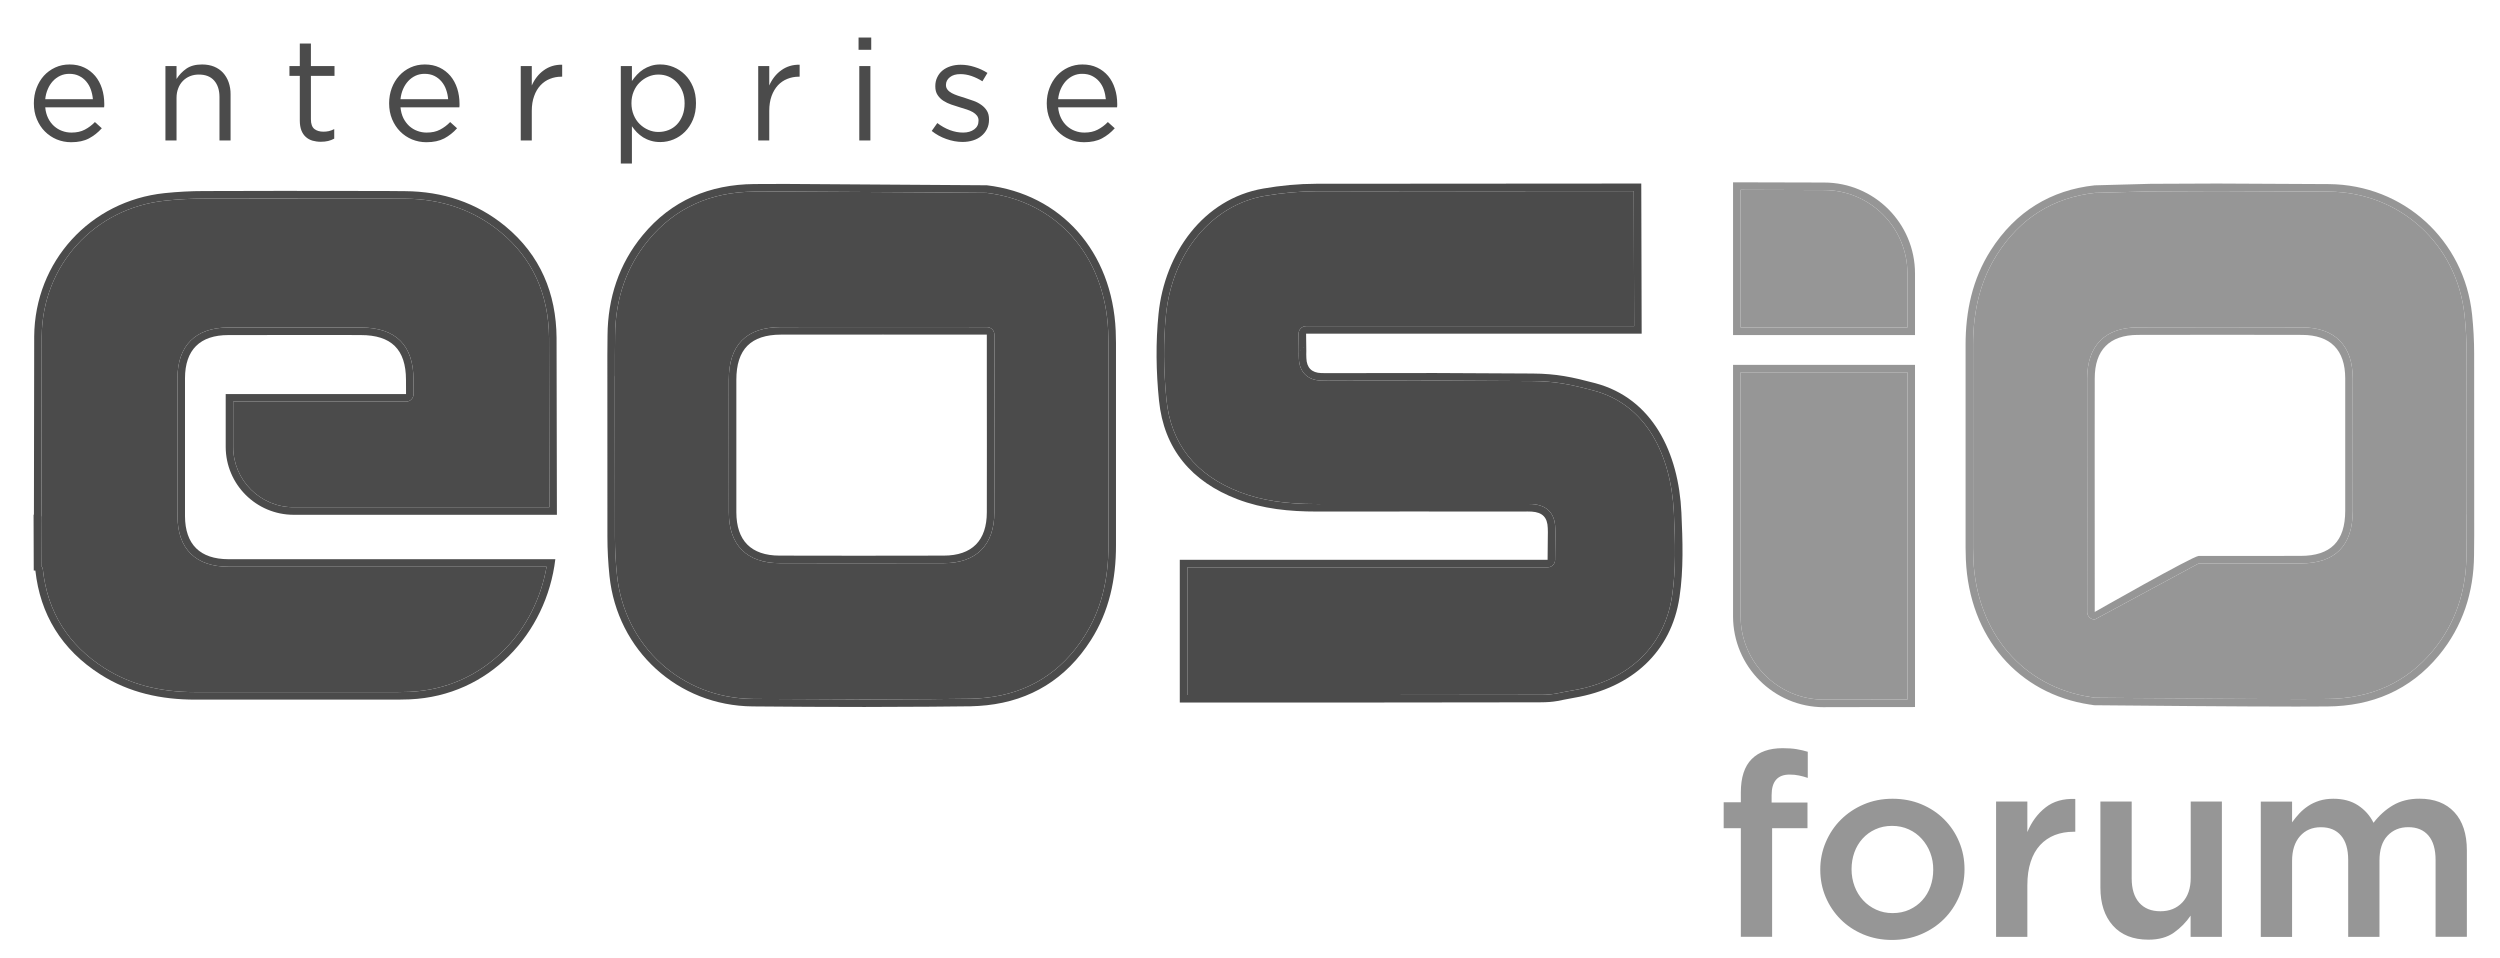
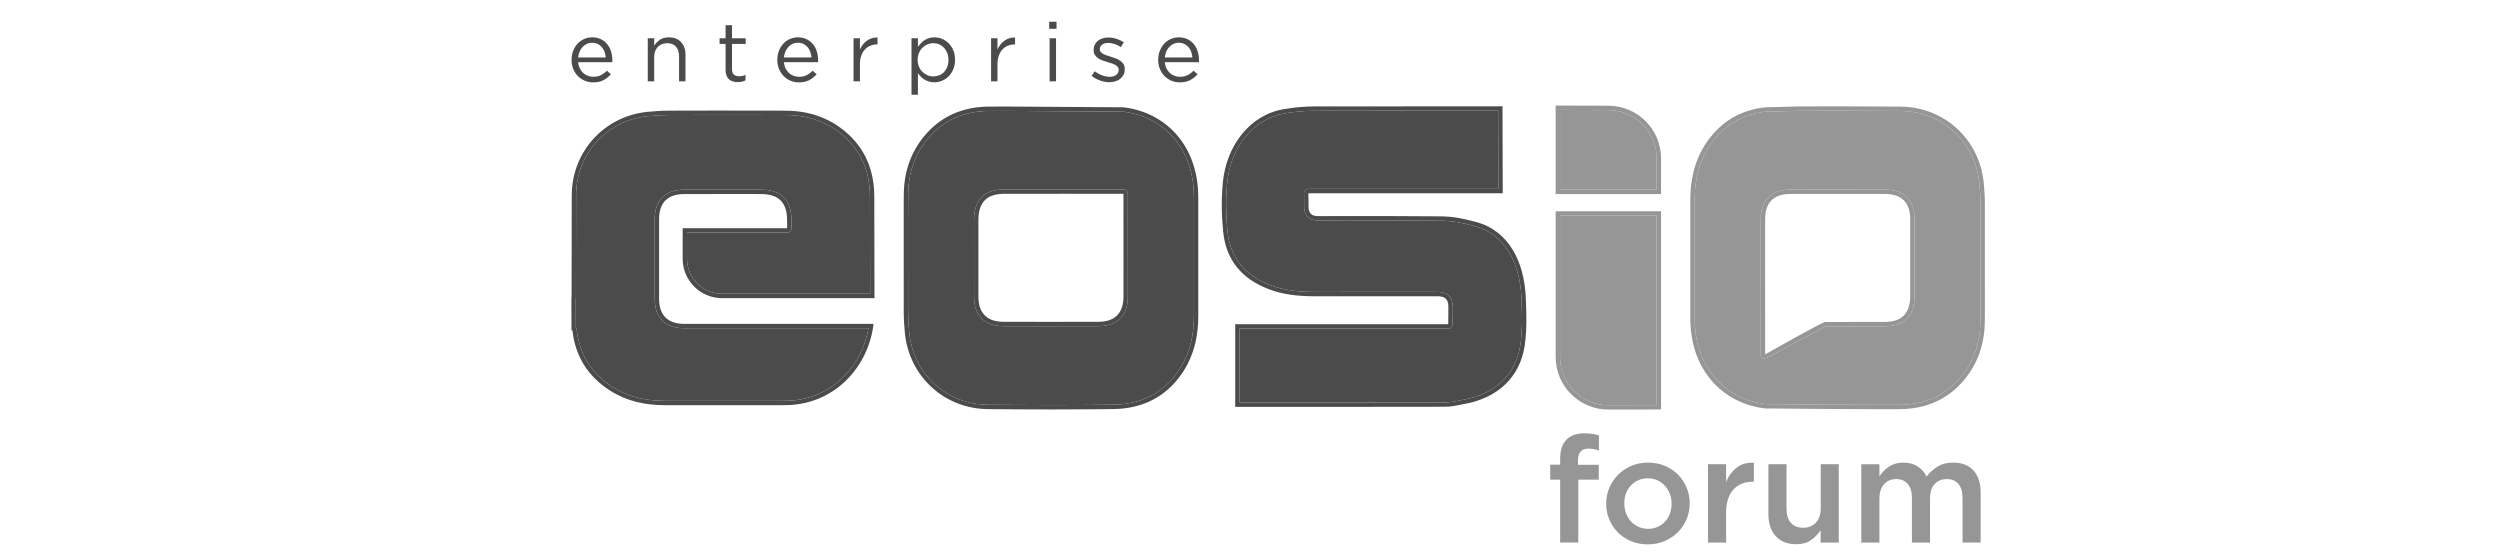
- <svg xmlns="http://www.w3.org/2000/svg" version="1.1" id="Layer_1" x="0px" y="0px" viewBox="0 0 445.95 170.79" style="enable-background:new 0 0 445.95 170.79;" xml:space="preserve">
+ <svg xmlns="http://www.w3.org/2000/svg" version="1.1" id="Layer_1" x="0px" y="0px" viewBox="-170 0 770 170.79" style="enable-background:new 0 0 445.95 170.79;" xml:space="preserve">
  <style type="text/css">
	.st0{fill:#969696;}
	.st1{fill:#4B4B4B;}
</style>
  <g>
    <path class="st0" d="M322.42,143.16v4.57h-6.31v19.38h-5.58v-19.38h-3.06v-4.62h3.06v-1.74c0-2.68,0.64-4.67,1.94-5.97   c1.29-1.29,3.13-1.94,5.52-1.94c0.97,0,1.81,0.06,2.51,0.18s1.36,0.27,1.97,0.46v4.66c-0.55-0.18-1.07-0.33-1.58-0.43   c-0.5-0.11-1.06-0.16-1.67-0.16c-2.13,0-3.2,1.22-3.2,3.66v1.33L322.42,143.16L322.42,143.16z M349.46,159.94   c-0.66,1.52-1.55,2.86-2.7,4c-1.14,1.14-2.51,2.05-4.09,2.72c-1.59,0.67-3.31,1.01-5.17,1.01c-1.83,0-3.53-0.33-5.1-0.98   c-1.57-0.66-2.93-1.55-4.07-2.7c-1.14-1.14-2.03-2.47-2.67-3.98s-0.96-3.13-0.96-4.87c-0.01-1.69,0.32-3.36,0.98-4.91   c0.66-1.54,1.55-2.88,2.7-4.02s2.5-2.05,4.07-2.72s3.28-1.01,5.14-1.01s3.57,0.33,5.14,0.98c1.57,0.66,2.93,1.55,4.07,2.7   c1.14,1.14,2.04,2.48,2.67,4c0.64,1.52,0.96,3.15,0.96,4.89S350.11,158.42,349.46,159.94L349.46,159.94z M344.32,152.12   c-0.35-0.92-0.86-1.76-1.52-2.49c-0.65-0.72-1.42-1.28-2.32-1.69s-1.88-0.62-2.98-0.62s-2.08,0.21-2.98,0.62   c-0.87,0.39-1.65,0.96-2.29,1.67c-0.63,0.7-1.12,1.52-1.45,2.45s-0.5,1.93-0.5,3s0.18,2.08,0.54,3.04s0.87,1.79,1.52,2.49   c0.65,0.71,1.44,1.27,2.32,1.67c0.89,0.41,1.87,0.62,2.93,0.62c1.12,0,2.13-0.21,3.02-0.62s1.66-0.97,2.29-1.67   c0.64-0.7,1.12-1.52,1.45-2.45s0.5-1.93,0.5-3C344.86,154.07,344.68,153.07,344.32,152.12L344.32,152.12z M361.64,167.12h-5.58   v-24.14h5.58v5.44c0.76-1.83,1.84-3.29,3.25-4.39c1.4-1.1,3.17-1.6,5.3-1.51v5.85h-0.32c-1.22,0-2.33,0.2-3.34,0.59   c-0.99,0.39-1.89,1-2.61,1.78c-0.73,0.79-1.3,1.79-1.69,3c-0.4,1.2-0.59,2.6-0.59,4.18V167.12z M390.76,142.98h5.58v24.14h-5.58   v-3.79c-0.79,1.17-1.78,2.18-2.96,3.02c-1.19,0.85-2.71,1.27-4.56,1.27c-2.74,0-4.85-0.84-6.34-2.51   c-1.49-1.68-2.23-3.93-2.23-6.77v-15.36h5.58v13.68c0,1.89,0.44,3.34,1.34,4.36s2.15,1.53,3.79,1.53c1.6,0,2.9-0.52,3.9-1.57   s1.5-2.52,1.5-4.4v-13.6H390.76z M426.85,143.65c1.33-0.78,2.9-1.18,4.73-1.18c2.65,0,4.73,0.8,6.22,2.4s2.24,3.88,2.24,6.83v15.41   h-5.58v-13.68c0-1.92-0.42-3.38-1.27-4.38s-2.05-1.5-3.6-1.5c-1.52,0-2.75,0.51-3.71,1.53s-1.43,2.5-1.43,4.45v13.59h-5.58v-13.73   c0-1.89-0.42-3.33-1.27-4.33s-2.05-1.5-3.6-1.5s-2.79,0.53-3.73,1.6s-1.41,2.54-1.41,4.42v13.55h-5.58v-24.14h5.58v3.7   c0.4-0.55,0.82-1.08,1.28-1.57s0.98-0.94,1.58-1.34c0.59-0.4,1.26-0.71,2.01-0.95c0.75-0.23,1.58-0.35,2.49-0.35   c1.74,0,3.21,0.39,4.41,1.18s2.12,1.82,2.76,3.11C424.37,145.48,425.52,144.44,426.85,143.65L426.85,143.65z M440.02,83.37v8.3   c-0.01,0.07-0.02,0.13-0.02,0.2v3.59l-0.03,3.56c-0.05,6.56-2.05,12.29-5.96,17.02c-4.67,5.67-11.02,8.57-18.87,8.64l-5.52,0.02   c-8.77,0-21-0.11-29.94-0.19l-6.02-0.05c-0.04,0-0.07-0.01-0.17-0.03l-0.06-0.01c-0.03-0.01-0.07-0.02-0.1-0.02l-0.25-0.04h-0.06   c-0.01-0.01-0.02-0.01-0.03-0.01c-12.17-1.83-20.4-11.47-20.98-24.57c-0.03-0.71-0.05-1.41-0.05-2.09V61.58   c0-6.38,1.4-11.68,4.28-16.2c4.11-6.46,10-10.15,17.5-10.98l9.88-0.26l11.84-0.05l19.94,0.09c12.71,0.11,22.9,9.39,24.23,22.07   c0.24,2.24,0.36,4.55,0.37,6.87L440.02,83.37L440.02,83.37z M419.69,91.11l-0.01-23.64c0-5.83-3.21-9.06-9.04-9.07l-13.98-0.02   l-13.05,0.01l-1.05,0.01h-1.23c-5.81,0.02-9.01,3.25-9.02,9.09v13.33l0.01,10.5l-0.01,17.84c0,0.75,0.6,1.35,1.35,1.35l0,0   l18.52-9.99l18.19-0.01C416.55,100.5,419.68,97.34,419.69,91.11z" />
    <path class="st0" d="M392.18,100.52l-18.52,9.99c-0.75,0-1.35-0.6-1.35-1.35c0,0,0,0,0,0l0.01-17.84l-0.01-13.63v-10.2   c0.01-5.84,3.21-9.07,9.02-9.09h1.23l1.05-0.01l13.05-0.01l13.98,0.02c5.83,0.01,9.04,3.24,9.04,9.07l0.01,23.64   c-0.01,6.23-3.14,9.39-9.32,9.4C410.37,100.51,392.18,100.52,392.18,100.52z M381.34,59.74c-5.06,0.02-7.68,2.69-7.68,7.75   l-0.01,12.11l0.01,29.56c0,0,17.38-9.9,18.52-9.99l18.19-0.01c5.39,0,7.97-2.61,7.97-8.05V67.47c-0.01-5.05-2.63-7.71-7.7-7.73   l-13.98-0.02L381.34,59.74L381.34,59.74z" />
    <path class="st0" d="M355.1,44.66c4.44-6.96,10.78-10.76,18.55-11.6l9.96-0.27l11.85-0.05l19.95,0.1   c13.38,0.11,24.17,10.01,25.56,23.27c0.24,2.32,0.37,4.67,0.37,7l0.01,32.37l-0.03,3.55c-0.05,6.62-2.01,12.7-6.27,17.87   c-5.14,6.23-11.96,9.06-19.9,9.12l-5.53,0.02c-10.89,0-26.86-0.16-35.97-0.24c-0.2,0-0.35-0.04-0.5-0.07   c-0.09-0.01-0.18-0.02-0.26-0.04h-0.1v-0.01c-12.76-1.92-21.51-11.99-22.12-25.84c-0.03-0.71-0.05-1.43-0.05-2.15V61.58   C350.61,55.54,351.83,49.8,355.1,44.66L355.1,44.66z M373.74,34.4c-7.5,0.83-13.39,4.52-17.5,10.98c-2.88,4.52-4.28,9.82-4.28,16.2   v36.11c0,0.68,0.02,1.38,0.05,2.09c0.58,13.1,8.81,22.74,20.98,24.57c0.01,0,0.02,0,0.03,0.01h0.06l0.25,0.04   c0.03,0,0.07,0.01,0.1,0.02l0.06,0.01c0.1,0.02,0.13,0.03,0.17,0.03l6.02,0.05l29.94,0.19l5.52-0.02   c7.85-0.07,14.2-2.97,18.87-8.64c3.91-4.73,5.91-10.46,5.96-17.02l0.03-3.56v-3.59c0-0.07,0.01-0.13,0.02-0.2L440,63.12   c-0.01-2.32-0.13-4.63-0.37-6.87c-1.33-12.68-11.52-21.96-24.23-22.07l-19.94-0.09l-11.84,0.05   C383.62,34.14,373.74,34.4,373.74,34.4z M340.25,66.42v58.36l-14.88,0.02c-8.21,0-14.88-6.67-14.88-14.88v-43.5H340.25z" />
    <path class="st0" d="M340.25,48.79v9.63h-29.76V33.86l14.88,0.05C333.58,33.91,340.25,40.58,340.25,48.79z M325.83,124.8h0.04   l14.38-0.02V66.42h-29.76v43.5c0,8.21,6.67,14.88,14.88,14.88C325.37,124.8,325.83,124.8,325.83,124.8z M341.6,126.12l-15.73,0.02   c-0.17,0.01-0.33,0.01-0.5,0.01c-8.96,0-16.23-7.27-16.23-16.23V65.08h32.46L341.6,126.12L341.6,126.12z" />
    <path class="st0" d="M325.37,32.56c8.96,0,16.23,7.27,16.23,16.23v10.98h-32.46V32.51l0.01,0.01h0.29L325.37,32.56L325.37,32.56z    M340.25,48.79c0-8.21-6.67-14.88-14.88-14.88c-0.13,0-11.03-0.04-14.88-0.05v24.56h29.76C340.25,58.42,340.25,48.79,340.25,48.79z   " />
  </g>
  <g>
    <path class="st1" d="M231.68,63.15c-0.01,0.06-0.01,0.13-0.01,0.19l0.02,0.58c0.07,2.42,1.55,3.9,3.96,3.97l1.11,0.02h0.43   l0.43-0.01h0.2l18.2-0.02l17.36,0.1c3.98,0.03,6.55,0.54,10.83,1.67c4.5,1.19,8.05,3.87,10.54,7.96c2.26,3.71,3.59,8.52,3.84,13.91   c0.24,5.32,0.38,10.1-0.33,14.8c-1.35,8.99-7.78,15.12-17.64,16.82c-0.86,0.14-1.48,0.27-2.04,0.38c-1.29,0.31-2.62,0.45-3.95,0.42   l-34.92,0.04h-9.5c-4.56,0-9.82-0.01-16.44-0.01h-1.97V101.2h64.26c0.74,0,1.34-0.59,1.34-1.33l0.05-4.24v-0.59   c0.01-0.11,0.01-0.18,0-0.33l-0.02-0.56c-0.08-2.59-1.5-4.05-4.11-4.23c-0.25-0.02-0.52-0.02-0.85-0.02h-20.35l-17.24,0.01   c-5.63,0-9.86-0.65-13.7-2.12c-7.9-3.03-12.31-8.58-13.11-16.51c-0.53-5.31-0.56-10.42-0.08-15.17   c1.13-11.04,8.2-19.54,17.59-21.16c3.15-0.54,6.24-0.82,9.19-0.83l56.66-0.03l0.07,24.09h-58.52c-0.36,0-0.7,0.14-0.95,0.4   c-0.26,0.25-0.39,0.6-0.39,0.96l0.04,3.09c0,0.37,0,0.51-0.01,0.56C231.67,63.18,231.67,63.16,231.68,63.15L231.68,63.15z" />
    <path class="st1" d="M232.87,61.94c-0.08,0-0.16,0.01-0.23,0.04c-0.09,0.01-0.17,0.04-0.24,0.09c-0.07,0.03-0.14,0.07-0.2,0.13   c-0.07,0.05-0.14,0.11-0.18,0.17c-0.07,0.06-0.12,0.13-0.15,0.2c-0.05,0.07-0.09,0.15-0.11,0.22c-0.04,0.08-0.06,0.15-0.07,0.23   c0.02-0.08,0.04-0.16,0.07-0.23c0.03-0.08,0.07-0.15,0.11-0.22c0.04-0.07,0.09-0.14,0.15-0.2c0.05-0.06,0.11-0.12,0.18-0.17   c0.06-0.05,0.13-0.09,0.2-0.13c0.08-0.04,0.16-0.07,0.24-0.09C232.71,61.96,232.79,61.94,232.87,61.94z M220.7,89.04   c-8.15-3.12-13.09-8.94-13.96-17.62c-0.52-5.11-0.6-10.35-0.08-15.44c1.1-10.81,7.99-20.51,18.7-22.35   c3.09-0.54,6.27-0.84,9.41-0.85l58-0.04l0.07,26.78h-59.86l0.04,3.11c0,0.57,0,0.63-0.01,0.63c0.01,0.01,0.01,0.11,0.02,0.62   c0.05,1.7,0.94,2.62,2.66,2.67c0.35,0.01,0.71,0.01,1.07,0.01h1.06l18.2-0.02l17.37,0.09c4.28,0.03,7.04,0.63,11.16,1.72   c10.25,2.72,14.89,12.41,15.38,23.11c0.23,5.01,0.4,10.13-0.34,15.06c-1.46,9.74-8.46,16.17-18.75,17.94   c-2.91,0.5-3.26,0.81-6.21,0.82l-34.92,0.04h-29.26V99.86h65.61l0.04-4.23c0-1.35,0.03-0.08-0.01-1.44   c-0.06-1.91-0.95-2.8-2.86-2.93c-0.25-0.02-0.51-0.02-0.76-0.02l-0.98,0.01c-11.43,0-15.04-0.01-19.37-0.01l-17.24,0.01   C230.03,91.25,225.27,90.79,220.7,89.04L220.7,89.04z M225.58,34.95c-9.39,1.62-16.46,10.12-17.59,21.16   c-0.48,4.75-0.45,9.86,0.08,15.17c0.8,7.93,5.21,13.48,13.11,16.51c3.84,1.47,8.07,2.12,13.7,2.12h0.06l17.18-0.01h20.35   c0.33,0,0.6,0,0.85,0.02c2.61,0.18,4.03,1.64,4.11,4.23l0.02,0.56c0.01,0.1,0.01,0.21,0,0.31v0.61l-0.05,4.24   c0,0.74-0.6,1.33-1.34,1.33H211.8v22.77h1.97l16.44,0.01h9.5l34.92-0.04c1.33,0.03,2.66-0.11,3.95-0.42   c0.56-0.11,1.18-0.24,2.04-0.38c9.86-1.7,16.29-7.83,17.64-16.82c0.71-4.7,0.57-9.48,0.33-14.8c-0.25-5.39-1.58-10.2-3.84-13.91   c-2.49-4.09-6.04-6.77-10.54-7.96c-4.28-1.13-6.85-1.64-10.83-1.67l-17.36-0.1l-4.73,0.01l-13.67,0.01l-0.43,0.01h-0.43   c-0.37,0-0.74-0.01-1.11-0.02c-2.41-0.07-3.89-1.55-3.96-3.97l-0.02-0.58c0-0.06,0-0.13,0.01-0.19c-0.01,0.01-0.01,0.03-0.01,0.04   c0.01-0.05,0.01-0.19,0.01-0.56l-0.04-3.09c0-0.36,0.13-0.71,0.39-0.96c0.25-0.26,0.59-0.4,0.95-0.4h58.52l-0.07-24.09   c-6.72,0-11.89-0.01-16.29-0.01h-9.09l-31.28,0.04C231.82,34.13,228.73,34.41,225.58,34.95L225.58,34.95z M197.73,77.23v20.04   c0,6.38-1.4,11.68-4.28,16.2c-4.12,6.48-10.03,10.17-17.56,10.99c-0.92,0.11-1.85,0.17-2.78,0.18l-6.5,0.07l-0.54,0.01h-0.13   l-11.74,0.05c-5.76,0-12.09-0.03-19.91-0.1c-12.71-0.11-22.9-9.39-24.23-22.06c-0.24-2.28-0.36-4.58-0.37-6.87l-0.02-20.26v-8.3   c0.01-0.07,0.02-0.13,0.02-0.2v-3.59l0.03-3.55c0.05-6.57,2.05-12.3,5.96-17.03c4.67-5.66,11.02-8.57,18.87-8.63l5.49-0.02   l27.37,0.17l8.54,0.07c12.61,1.54,21.14,11.22,21.73,24.67c0.03,0.71,0.05,1.41,0.05,2.09L197.73,77.23L197.73,77.23z    M177.38,91.36V59.69c0-0.74-0.6-1.34-1.35-1.34l-18.52-0.01l-18.19,0.01c-6.18,0.01-9.31,3.17-9.32,9.4v7.54l0.01,16.09   c0,5.84,3.21,9.06,9.04,9.08l13.98,0.02l13.05-0.02h2.28C174.17,100.44,177.37,97.21,177.38,91.36L177.38,91.36z M196.89,15.97   c-0.18-0.53-0.46-1.01-0.82-1.44c-0.35-0.41-0.78-0.74-1.28-0.99s-1.08-0.37-1.75-0.37c-0.56-0.01-1.1,0.11-1.61,0.34   c-0.49,0.23-0.92,0.55-1.3,0.95c-0.38,0.42-0.69,0.91-0.92,1.43c-0.24,0.55-0.39,1.15-0.46,1.8h8.51   C197.2,17.09,197.08,16.52,196.89,15.97L196.89,15.97z M188.7,23.45c-0.61-0.6-1.09-1.34-1.44-2.19c-0.36-0.86-0.54-1.8-0.54-2.83   c0-0.96,0.16-1.86,0.48-2.71s0.76-1.58,1.32-2.21c0.57-0.62,1.24-1.11,2.02-1.47c0.8-0.36,1.67-0.55,2.55-0.54   c0.98,0,1.85,0.18,2.62,0.55c0.75,0.35,1.42,0.86,1.96,1.5c0.53,0.64,0.93,1.38,1.2,2.24c0.28,0.85,0.42,1.77,0.42,2.75v0.28   c0,0.11-0.01,0.22-0.03,0.33h-10.51c0.07,0.72,0.24,1.36,0.52,1.92c0.27,0.55,0.62,1.02,1.05,1.41c0.43,0.38,0.91,0.68,1.44,0.87   c0.53,0.2,1.09,0.3,1.67,0.3c0.92,0,1.71-0.17,2.37-0.52c0.66-0.34,1.27-0.79,1.82-1.36l1.23,1.11c-0.67,0.75-1.43,1.35-2.29,1.81   c-0.85,0.45-1.92,0.68-3.18,0.68c-0.91,0-1.77-0.17-2.57-0.5C190,24.53,189.3,24.06,188.7,23.45L188.7,23.45z M167.24,16.94   c-0.27-0.41-0.4-0.92-0.4-1.54v-0.05c0-0.56,0.11-1.08,0.34-1.55c0.22-0.47,0.53-0.88,0.93-1.21c0.41-0.34,0.89-0.59,1.44-0.77   c0.56-0.18,1.16-0.27,1.81-0.27c0.82,0,1.66,0.13,2.49,0.4c0.84,0.26,1.61,0.62,2.29,1.06l-0.9,1.49c-0.61-0.39-1.26-0.7-1.94-0.94   c-0.67-0.23-1.34-0.34-1.99-0.34c-0.79,0-1.41,0.18-1.87,0.55c-0.47,0.37-0.7,0.83-0.7,1.37v0.06c0,0.3,0.1,0.57,0.29,0.81   c0.18,0.23,0.44,0.43,0.75,0.6c0.32,0.17,0.68,0.32,1.09,0.46l1.29,0.41l1.53,0.52c0.49,0.17,0.95,0.42,1.37,0.72   c0.4,0.28,0.74,0.64,0.99,1.05c0.25,0.41,0.37,0.92,0.37,1.51v0.06c0,0.63-0.12,1.19-0.37,1.68s-0.58,0.9-1,1.24   c-0.42,0.35-0.92,0.61-1.49,0.79s-1.2,0.27-1.86,0.27c-0.96,0-1.93-0.18-2.91-0.53c-0.94-0.33-1.81-0.81-2.59-1.43l1-1.41   c0.72,0.55,1.47,0.97,2.25,1.26s1.56,0.44,2.35,0.44c0.8,0,1.46-0.19,1.98-0.57c0.51-0.37,0.77-0.89,0.77-1.54v-0.05   c0.01-0.31-0.09-0.6-0.27-0.85c-0.18-0.24-0.43-0.45-0.73-0.63c-0.34-0.19-0.7-0.35-1.07-0.47l-1.25-0.39l-1.55-0.5   c-0.5-0.17-0.97-0.4-1.41-0.68C167.85,17.7,167.51,17.35,167.24,16.94L167.24,16.94z" />
    <path class="st1" d="M153.15,6.69h2.26v2.19h-2.26V6.69z M153.28,11.78h1.98v13.28h-1.98V11.78z M142.49,13.68   c-0.72,0-1.4,0.13-2.04,0.39c-0.64,0.25-1.21,0.64-1.69,1.15c-0.47,0.52-0.85,1.15-1.13,1.92c-0.27,0.76-0.41,1.64-0.41,2.63v5.29   h-1.97V11.78h1.97v3.47c0.24-0.55,0.54-1.06,0.9-1.52s0.77-0.86,1.24-1.19c0.46-0.34,0.97-0.59,1.51-0.76   c0.55-0.17,1.14-0.25,1.77-0.23v2.13C142.64,13.68,142.49,13.68,142.49,13.68z M130,67.75c0.01-6.23,3.14-9.39,9.32-9.4l18.19-0.01   l18.52,0.01c0.75,0,1.35,0.6,1.35,1.34l-0.01,7.84l0.01,23.83c-0.01,5.85-3.21,9.08-9.02,9.1h-2.28l-13.05,0.02   c-4.66,0-9.32-0.01-13.98-0.02c-5.83-0.02-9.04-3.24-9.04-9.08L130,67.75z M139.32,59.69c-5.39,0.01-7.97,2.62-7.97,8.06v23.63   c0.01,5.06,2.63,7.72,7.7,7.73l13.98,0.02l15.32-0.02c5.06-0.01,7.68-2.69,7.68-7.75l0.01-12.11l-0.01-11.72v-7.84   c-4.62,0-11.6-0.01-18.52-0.01L139.32,59.69L139.32,59.69z M112.72,14.45c0.27-0.39,0.58-0.77,0.91-1.13s0.71-0.67,1.12-0.94   c0.41-0.26,0.87-0.48,1.37-0.64c0.54-0.17,1.11-0.25,1.68-0.24c0.79,0,1.57,0.15,2.33,0.46c0.76,0.31,1.46,0.77,2.04,1.35   c0.6,0.59,1.08,1.31,1.44,2.17s0.54,1.83,0.54,2.93c0,1.09-0.18,2.07-0.54,2.93c-0.36,0.85-0.84,1.58-1.43,2.17   s-1.26,1.04-2.03,1.36c-0.75,0.31-1.54,0.47-2.35,0.47c-0.61,0-1.18-0.07-1.69-0.23c-0.52-0.15-0.98-0.36-1.39-0.61   c-0.41-0.26-0.78-0.56-1.12-0.9c-0.32-0.34-0.61-0.7-0.88-1.08v6.65h-1.98V11.78h1.98L112.72,14.45L112.72,14.45z M113.04,16.31   c-0.27,0.63-0.4,1.33-0.4,2.1c0,0.76,0.13,1.47,0.4,2.11c0.26,0.63,0.62,1.18,1.08,1.62c0.45,0.44,0.97,0.79,1.54,1.03   c0.57,0.25,1.17,0.37,1.78,0.37c0.64,0,1.24-0.11,1.82-0.34c0.56-0.22,1.07-0.56,1.49-1c0.41-0.43,0.75-0.97,1-1.61   s0.37-1.36,0.37-2.16c0-0.78-0.12-1.49-0.37-2.12s-0.59-1.17-1.02-1.62c-0.42-0.45-0.93-0.8-1.49-1.04   c-0.56-0.24-1.16-0.35-1.8-0.35c-0.61,0-1.21,0.12-1.78,0.37c-0.57,0.24-1.09,0.59-1.54,1.03   C113.66,15.14,113.3,15.68,113.04,16.31z M108.37,59.83c0.05-6.63,2.01-12.71,6.27-17.87c5.14-6.23,11.96-9.06,19.9-9.13l5.5-0.02   l36,0.24c13.22,1.59,22.36,11.81,22.98,25.96c0.03,0.72,0.05,1.43,0.05,2.15v36.11c0.01,6.04-1.21,11.79-4.48,16.92   c-4.44,6.97-10.78,10.76-18.55,11.61c-0.97,0.1-1.94,0.17-2.91,0.19l-7.18,0.07l-11.75,0.05c-6.64,0-13.28-0.04-19.92-0.1   c-13.38-0.11-24.17-10-25.56-23.26c-0.24-2.33-0.37-4.67-0.37-7.01l-0.01-32.36C108.34,63.38,108.37,59.83,108.37,59.83z    M115.68,42.81c-3.91,4.73-5.91,10.46-5.96,17.03l-0.03,3.55v3.59c0,0.07-0.01,0.13-0.02,0.2v8.3l0.02,20.26   c0.01,2.29,0.13,4.59,0.37,6.87c1.33,12.67,11.52,21.95,24.23,22.06l19.91,0.1l11.87-0.05l0.54-0.01l6.5-0.07   c0.93-0.01,1.86-0.07,2.78-0.18c7.53-0.82,13.44-4.51,17.56-10.99c2.88-4.52,4.28-9.82,4.28-16.2V61.16c0-0.68-0.02-1.38-0.05-2.09   c-0.59-13.45-9.12-23.13-21.73-24.67l-8.54-0.07l-27.37-0.17l-5.49,0.02C126.7,34.24,120.35,37.15,115.68,42.81z M97.94,60.28   L98,90.48H52.37c-5.94,0-10.77-4.83-10.77-10.76v-8.08h30.83c0.74,0,1.34-0.6,1.34-1.34c0,0,0-0.01,0-0.01v-1.37l-0.01-1.18   c0-6.18-3.17-9.31-9.4-9.32H40.73c-5.84,0.01-9.06,3.22-9.08,9.05v23.39l0.01,1.21c0.01,5.81,3.24,9.02,9.09,9.02H97.5   c-0.99,5.7-3.67,10.96-7.66,14.94c-4.54,4.54-10.36,7.1-16.8,7.38c-0.71,0.03-1.41,0.05-2.09,0.05H34.83   c-6.38,0-11.67-1.4-16.19-4.28c-6.47-4.12-10.17-10.03-10.99-17.56c-0.03-0.26-0.13-0.5-0.29-0.69l-0.02-8.74   c0.04-0.13,0.05-0.26,0.05-0.39l0.05-31.78c0.11-12.71,9.39-22.9,22.06-24.23c2.28-0.24,4.58-0.36,6.87-0.37l28.56-0.02   c0.07,0.01,0.13,0.02,0.2,0.02l3.59-0.01l3.55,0.03c6.57,0.05,12.3,2.06,17.03,5.97C94.97,46.08,97.87,52.43,97.94,60.28z    M92.89,25.06V11.78h1.97v3.47c0.24-0.55,0.54-1.06,0.9-1.52s0.77-0.86,1.24-1.19c0.46-0.34,0.97-0.59,1.51-0.76   c0.55-0.17,1.14-0.25,1.77-0.23v2.13h-0.15c-0.72,0-1.4,0.13-2.04,0.39c-0.64,0.25-1.2,0.64-1.68,1.15   c-0.48,0.52-0.86,1.15-1.13,1.92c-0.28,0.76-0.42,1.64-0.42,2.63v5.29C94.86,25.06,92.89,25.06,92.89,25.06z M71.9,15.89   c-0.24,0.55-0.39,1.15-0.46,1.8h8.5c-0.05-0.6-0.17-1.17-0.37-1.72c-0.18-0.53-0.46-1.01-0.82-1.44c-0.35-0.41-0.78-0.75-1.27-0.99   c-0.51-0.25-1.09-0.37-1.75-0.37c-0.58,0-1.12,0.11-1.61,0.34c-0.49,0.23-0.93,0.55-1.3,0.95C72.44,14.87,72.14,15.34,71.9,15.89z    M71.38,23.45c-0.6-0.6-1.08-1.34-1.44-2.19c-0.35-0.86-0.53-1.8-0.53-2.83c0-0.96,0.16-1.86,0.47-2.71   c0.32-0.85,0.76-1.58,1.33-2.21c0.56-0.62,1.23-1.11,2.01-1.47s1.63-0.54,2.56-0.54c0.97,0,1.85,0.18,2.62,0.55   c0.75,0.35,1.41,0.87,1.95,1.5c0.53,0.64,0.93,1.38,1.21,2.24c0.27,0.85,0.41,1.77,0.41,2.75v0.28c0,0.11-0.01,0.22-0.03,0.33   h-10.5c0.07,0.72,0.24,1.36,0.51,1.92c0.28,0.55,0.63,1.02,1.05,1.41c0.43,0.38,0.91,0.68,1.44,0.87c0.53,0.2,1.09,0.3,1.67,0.3   c0.93,0,1.72-0.17,2.38-0.52c0.67-0.35,1.29-0.81,1.81-1.36l1.23,1.11c-0.66,0.75-1.43,1.35-2.28,1.81   c-0.86,0.45-1.92,0.68-3.19,0.68c-0.91,0-1.76-0.17-2.57-0.5C72.69,24.53,71.98,24.06,71.38,23.45z M68.07,34.05l0.67,0.02   L68.07,34.05z M53.48,13.53h-1.85v-1.75h1.85V7.77h1.98v4.01h4.21v1.75h-4.21v7.75c0,0.83,0.21,1.4,0.62,1.73   c0.41,0.32,0.95,0.48,1.61,0.48c0.33,0,0.65-0.03,0.97-0.1c0.3-0.07,0.62-0.19,0.96-0.36v1.7c-0.34,0.18-0.71,0.33-1.09,0.42   c-0.39,0.09-0.82,0.14-1.3,0.14c-0.53,0-1.03-0.07-1.49-0.2c-0.46-0.14-0.86-0.36-1.19-0.66c-0.34-0.3-0.6-0.69-0.79-1.17   c-0.18-0.48-0.28-1.05-0.28-1.72C53.48,21.54,53.48,13.53,53.48,13.53z M31.79,15.76c-0.2,0.51-0.3,1.08-0.3,1.7v7.6h-1.98V11.78   h1.98v2.31c0.45-0.72,1.03-1.33,1.75-1.84c0.72-0.5,1.65-0.75,2.8-0.75c0.8,0,1.52,0.13,2.14,0.38c0.63,0.26,1.16,0.62,1.6,1.09   c0.43,0.48,0.77,1.04,1,1.69c0.24,0.69,0.36,1.42,0.35,2.15v8.25h-1.98V17.3c0-1.23-0.32-2.21-0.95-2.93   c-0.64-0.72-1.54-1.07-2.73-1.07c-0.56,0-1.09,0.09-1.58,0.29c-0.48,0.19-0.91,0.48-1.27,0.85C32.25,14.82,31.97,15.27,31.79,15.76   z" />
    <path class="st1" d="M16.57,17.69c-0.05-0.6-0.18-1.17-0.37-1.72c-0.18-0.53-0.46-1.01-0.82-1.44c-0.35-0.42-0.79-0.75-1.28-0.99   c-0.5-0.25-1.08-0.37-1.74-0.37c-0.58,0-1.12,0.11-1.61,0.34c-0.5,0.23-0.93,0.55-1.31,0.95c-0.38,0.42-0.69,0.9-0.91,1.43   c-0.25,0.57-0.4,1.18-0.46,1.8H16.57z M10.12,24.87c-0.8-0.34-1.51-0.81-2.11-1.42c-0.61-0.6-1.08-1.34-1.44-2.19   c-0.36-0.86-0.53-1.8-0.53-2.83c0-0.96,0.15-1.86,0.47-2.71s0.76-1.58,1.32-2.21c0.57-0.62,1.24-1.11,2.02-1.47   s1.63-0.54,2.56-0.54c0.97,0,1.85,0.18,2.62,0.55c0.75,0.35,1.41,0.87,1.95,1.5c0.53,0.64,0.93,1.38,1.21,2.24   c0.27,0.85,0.41,1.77,0.41,2.75v0.28c0,0.11-0.01,0.22-0.03,0.33H8.07c0.06,0.72,0.24,1.36,0.51,1.92   c0.27,0.55,0.62,1.02,1.05,1.41c0.43,0.38,0.91,0.68,1.44,0.87c0.53,0.2,1.09,0.3,1.67,0.3c0.93,0,1.72-0.17,2.38-0.52   c0.67-0.35,1.29-0.81,1.81-1.36l1.23,1.11c-0.67,0.75-1.43,1.35-2.29,1.81c-0.85,0.45-1.91,0.68-3.18,0.68   C11.78,25.37,10.93,25.2,10.12,24.87z M17.92,120.31c-6.97-4.43-10.76-10.77-11.61-18.54H6.02l-0.03-9.96h0.06l0.05-31.8   c0.11-13.38,10-24.17,23.26-25.56c2.33-0.24,4.67-0.37,7.01-0.37l13.79-0.03l18.56,0.02l3.56,0.03c6.63,0.05,12.71,2.01,17.88,6.27   c6.22,5.14,9.06,11.96,9.12,19.9l0.06,31.56H52.37c-6.68-0.02-12.09-5.43-12.11-12.11v-9.43h32.17l-0.01-2.55   c-0.01-5.4-2.61-7.97-8.06-7.97l-2.42-0.01H50.97l-10.24,0.01c-5.06,0-7.72,2.63-7.73,7.7v24.6c0.02,5.05,2.69,7.67,7.75,7.68   h58.31c-1.58,13.23-11.8,24.38-25.96,25c-0.72,0.03-1.43,0.05-2.15,0.05H34.84C28.79,124.8,23.05,123.59,17.92,120.31z    M7.36,100.93c0.16,0.19,0.26,0.43,0.29,0.69c0.82,7.53,4.52,13.44,10.99,17.56c4.52,2.88,9.81,4.28,16.19,4.28h36.12   c0.68,0,1.38-0.02,2.09-0.05c6.44-0.28,12.26-2.84,16.8-7.38c3.99-3.98,6.67-9.24,7.66-14.94H40.75c-5.85,0-9.08-3.21-9.09-9.02   l-0.01-1.21V67.47c0.02-5.83,3.24-9.04,9.08-9.05h23.63c6.23,0.01,9.4,3.14,9.4,9.32l0.01,1.18v1.37c0.01,0.74-0.59,1.34-1.33,1.35   c0,0-0.01,0-0.01,0H41.6v8.08c0,5.93,4.83,10.76,10.77,10.76H98l-0.06-30.2c-0.07-7.85-2.97-14.2-8.64-18.87   c-4.73-3.91-10.46-5.92-17.03-5.97l-3.55-0.03l-3.59,0.01c-0.07,0-0.13-0.01-0.2-0.02H50.16l-13.79,0.02   c-2.29,0.01-4.59,0.13-6.87,0.37C16.83,37.12,7.55,47.31,7.44,60.02L7.39,91.8c0,0.13-0.01,0.26-0.05,0.39   C7.34,92.19,7.36,100.93,7.36,100.93z" />
  </g>
</svg>
